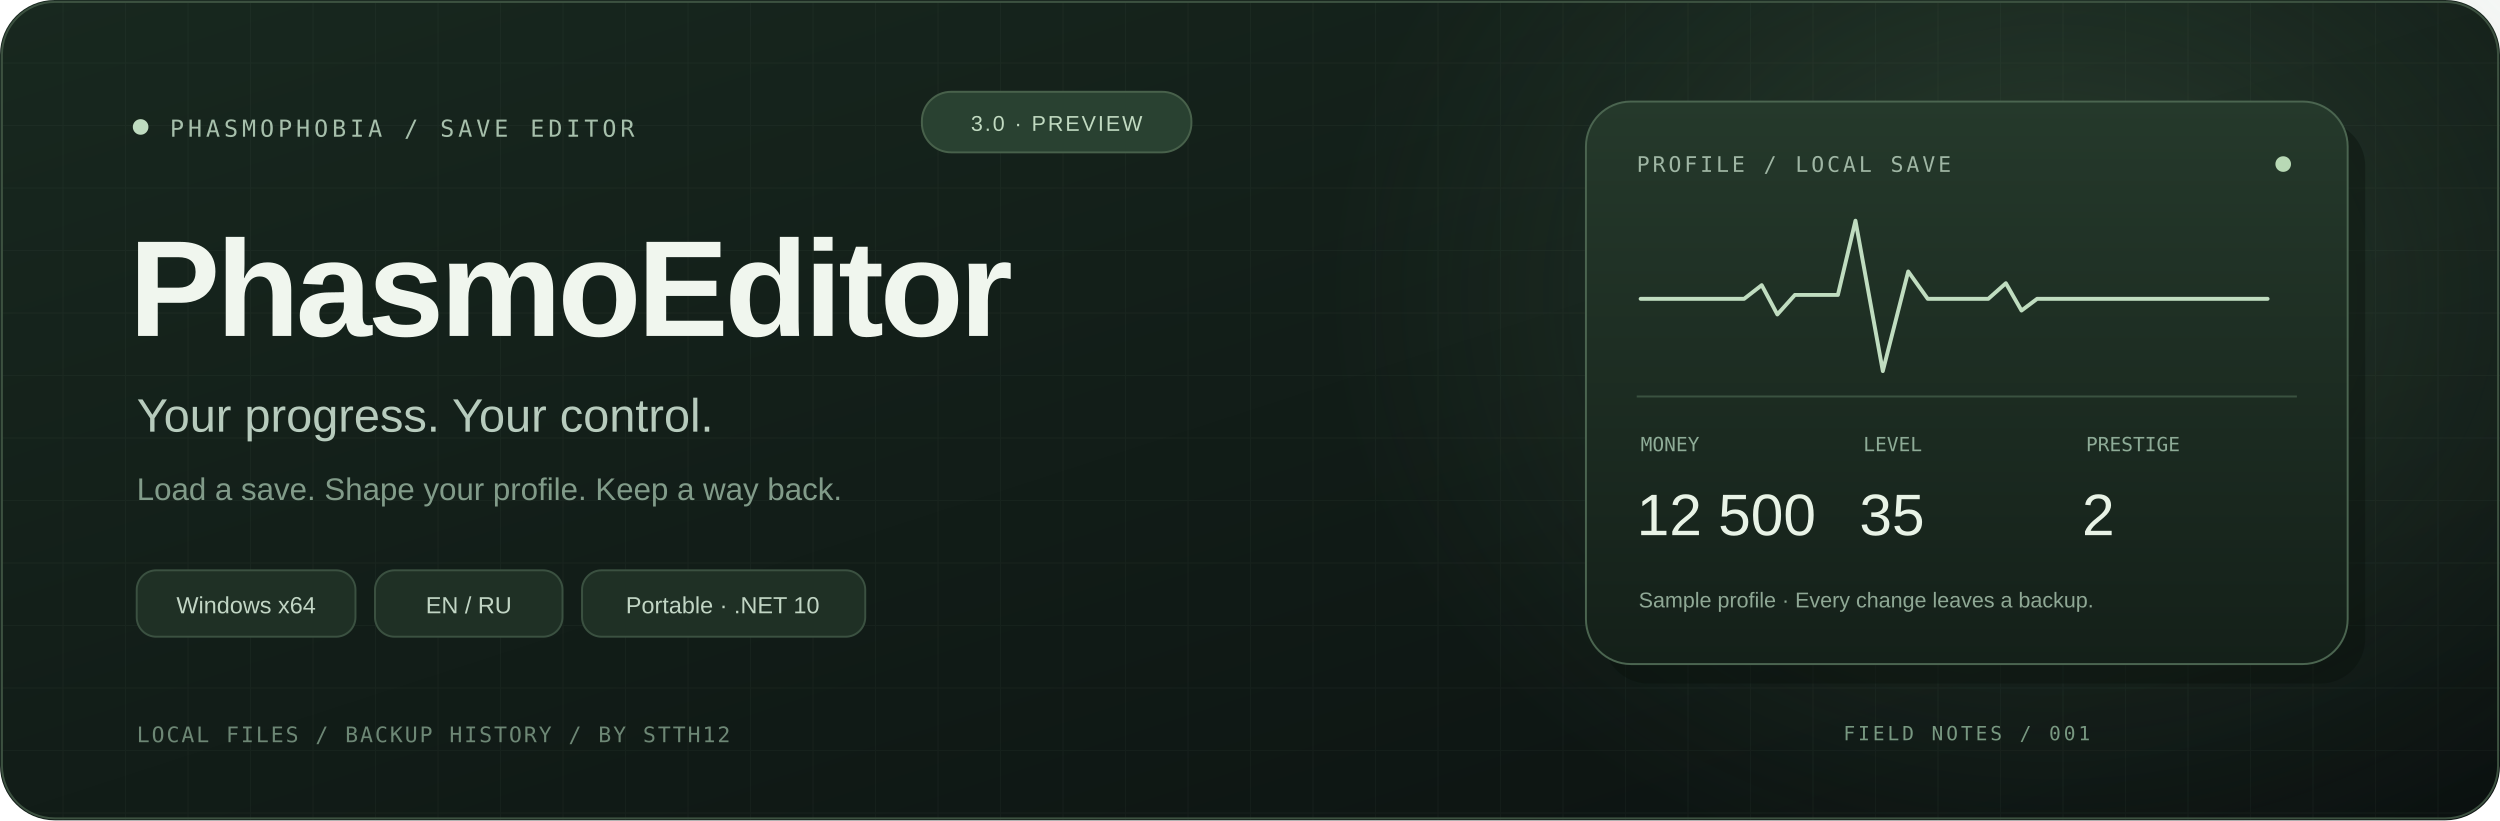
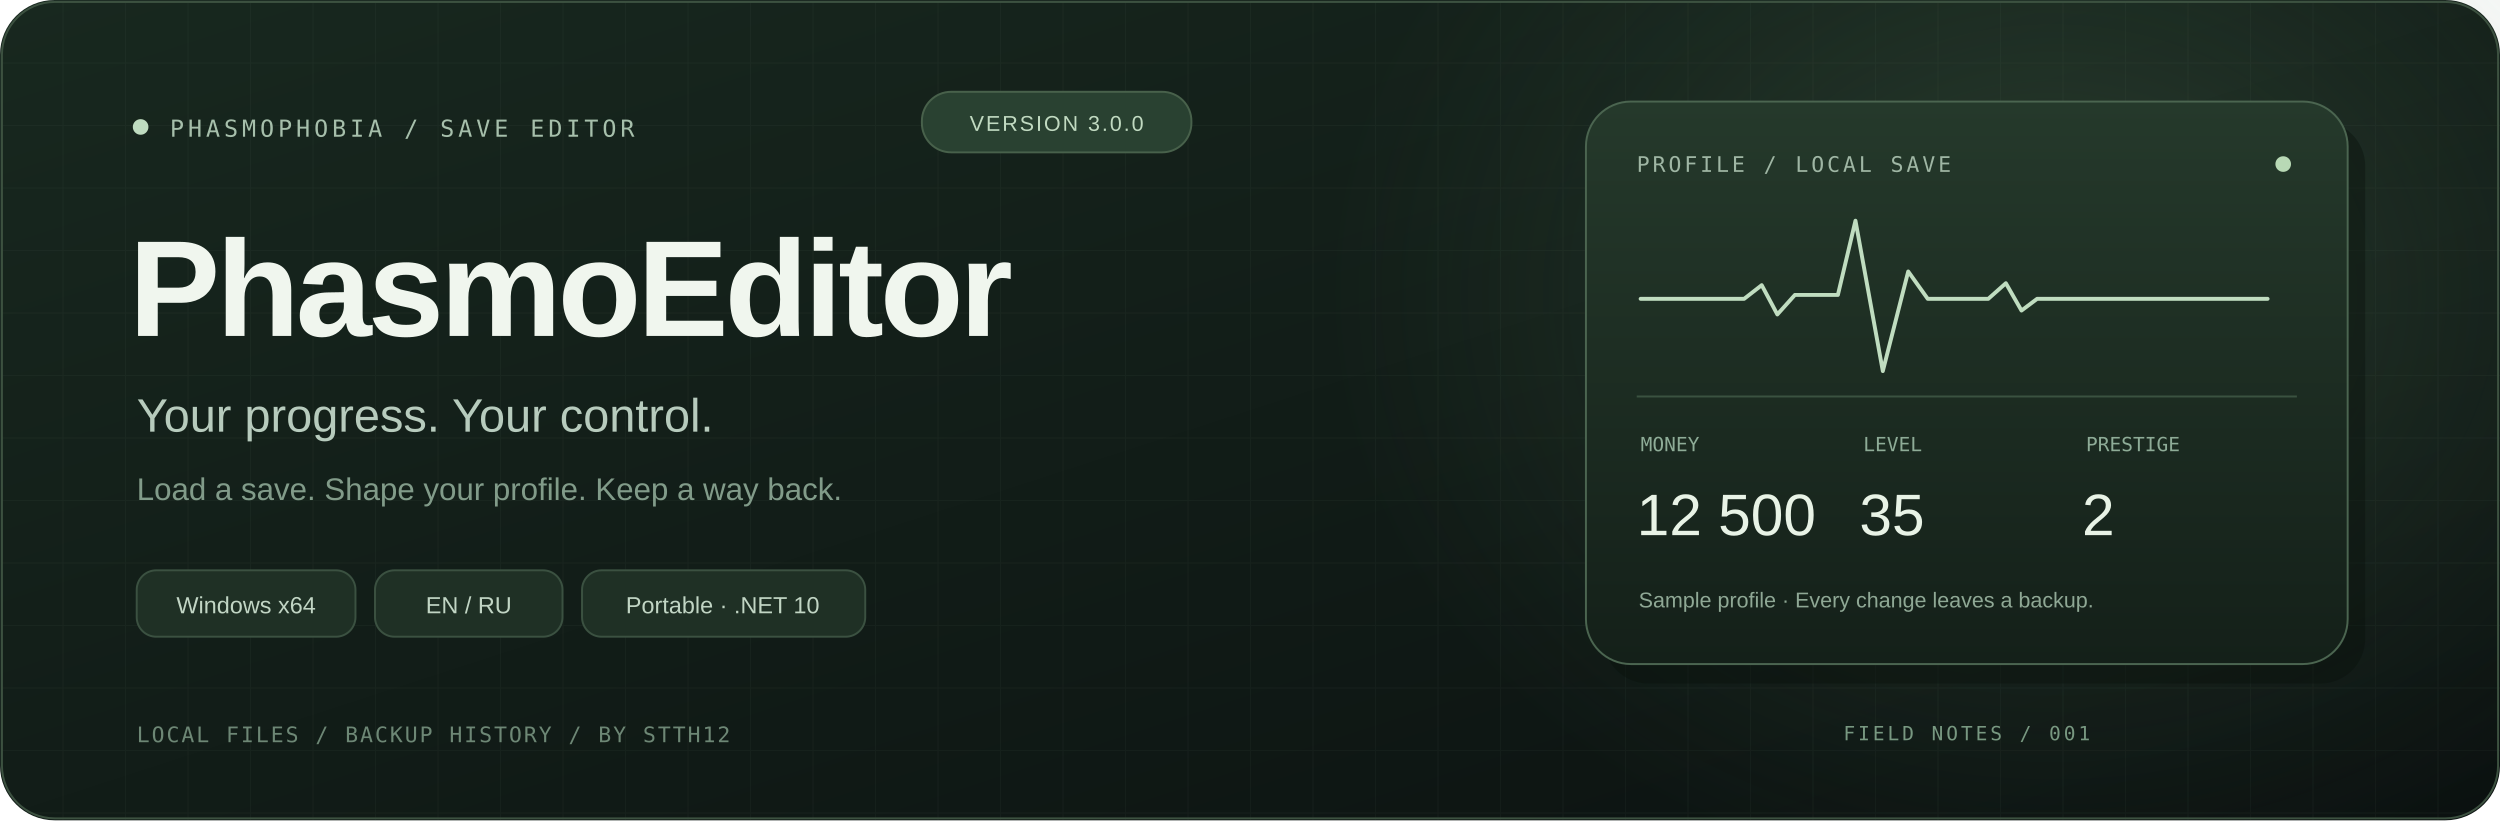
<svg xmlns="http://www.w3.org/2000/svg" width="1280" height="420" viewBox="0 0 1280 420">
  <defs>
    <linearGradient id="bg" x2="1" y2="1">
      <stop stop-color="#18281f" />
      <stop offset="1" stop-color="#0b1110" />
    </linearGradient>
    <radialGradient id="glow">
      <stop stop-color="#6b956e" stop-opacity=".28" />
      <stop offset="1" stop-color="#4b6d50" stop-opacity="0" />
    </radialGradient>
    <linearGradient id="panel" x2="0" y2="1">
      <stop stop-color="#25392b" />
      <stop offset="1" stop-color="#142019" />
    </linearGradient>
    <pattern id="grid" width="32" height="32" patternUnits="userSpaceOnUse">
      <path d="M32 0H0V32" fill="none" stroke="#9ebe9f" stroke-opacity=".045" />
    </pattern>
    <linearGradient id="fade">
      <stop stop-color="#c0ddc0" stop-opacity="0" />
      <stop offset=".5" stop-color="#c0ddc0" />
      <stop offset="1" stop-color="#c0ddc0" stop-opacity="0" />
    </linearGradient>
  </defs>
  <rect width="1280" height="420" rx="28" fill="url(#bg)" />
  <rect width="1280" height="420" rx="28" fill="url(#grid)" />
  <ellipse cx="1050" cy="150" rx="370" ry="310" fill="url(#glow)" />
  <rect x="1" y="1" width="1278" height="418" rx="27" fill="none" stroke="#3c5140" />
  <g font-family="Segoe UI,Arial,sans-serif">
    <circle cx="72" cy="65" r="4" fill="#bfdcc0" />
    <text x="87" y="70" fill="#a6bfab" font-family="Consolas,monospace" font-size="12" letter-spacing="2">PHASMOPHOBIA / SAVE EDITOR</text>
    <rect x="472" y="47" width="138" height="31" rx="15" fill="#294131" stroke="#48614b" />
-     <text x="541" y="67" text-anchor="middle" fill="#c1dac1" font-size="11" letter-spacing="1">3.0 · PREVIEW</text>
+     <text x="541" y="67" text-anchor="middle" fill="#c1dac1" font-size="11" letter-spacing="1">VERSION 3.0.0</text>
    <text x="66" y="172" fill="#f0f6ee" font-size="70" font-weight="600" letter-spacing="-2">PhasmoEditor</text>
    <text x="70" y="221" fill="#b7cbbd" font-size="24">Your progress. Your control.</text>
    <text x="70" y="256" fill="#819b89" font-size="16">Load a save. Shape your profile. Keep a way back.</text>
    <g font-size="12" fill="#c1d5c4">
      <rect x="70" y="292" width="112" height="34" rx="10" fill="#1f3025" stroke="#3b5141" />
      <text x="126" y="314" text-anchor="middle">Windows x64</text>
      <rect x="192" y="292" width="96" height="34" rx="10" fill="#1f3025" stroke="#3b5141" />
      <text x="240" y="314" text-anchor="middle">EN / RU</text>
      <rect x="298" y="292" width="145" height="34" rx="10" fill="#1f3025" stroke="#3b5141" />
      <text x="370" y="314" text-anchor="middle">Portable · .NET 10</text>
    </g>
    <text x="70" y="380" fill="#6d8775" font-family="Consolas,monospace" font-size="11" letter-spacing="1">LOCAL FILES  /  BACKUP HISTORY  /  BY STTH12</text>
    <rect x="821" y="62" width="390" height="288" rx="23" fill="#07100b" opacity=".4" />
    <rect x="812" y="52" width="390" height="288" rx="23" fill="url(#panel)" stroke="#4b6550" />
    <text x="838" y="88" fill="#9fb6a4" font-family="Consolas,monospace" font-size="11" letter-spacing="1.5">PROFILE / LOCAL SAVE</text>
    <circle cx="1169" cy="84" r="4" fill="#b8d9b5" />
    <path d="M840 153H893l9-7 8 15 9-10h22l9-38 14 77 13-51 10 14h31l9-8 8 14 8-6h118" fill="none" stroke="#c0ddc0" stroke-width="2" stroke-linecap="round" stroke-linejoin="round" />
    <path d="M838 203H1176" stroke="#48634e" stroke-opacity=".7" />
    <g font-family="Consolas,monospace" font-size="10" fill="#8eac97">
      <text x="840" y="231">MONEY</text>
      <text x="954" y="231">LEVEL</text>
      <text x="1068" y="231">PRESTIGE</text>
    </g>
    <g fill="#e8f3e6" font-size="30" font-weight="500">
      <text x="838" y="274">12 500</text>
      <text x="952" y="274">35</text>
      <text x="1066" y="274">2</text>
    </g>
    <text x="839" y="311" fill="#8fa895" font-size="11">Sample profile · Every change leaves a backup.</text>
    <text x="1007" y="379" text-anchor="middle" fill="#789881" font-family="Consolas,monospace" font-size="10" letter-spacing="1.5">FIELD NOTES / 001</text>
  </g>
</svg>
